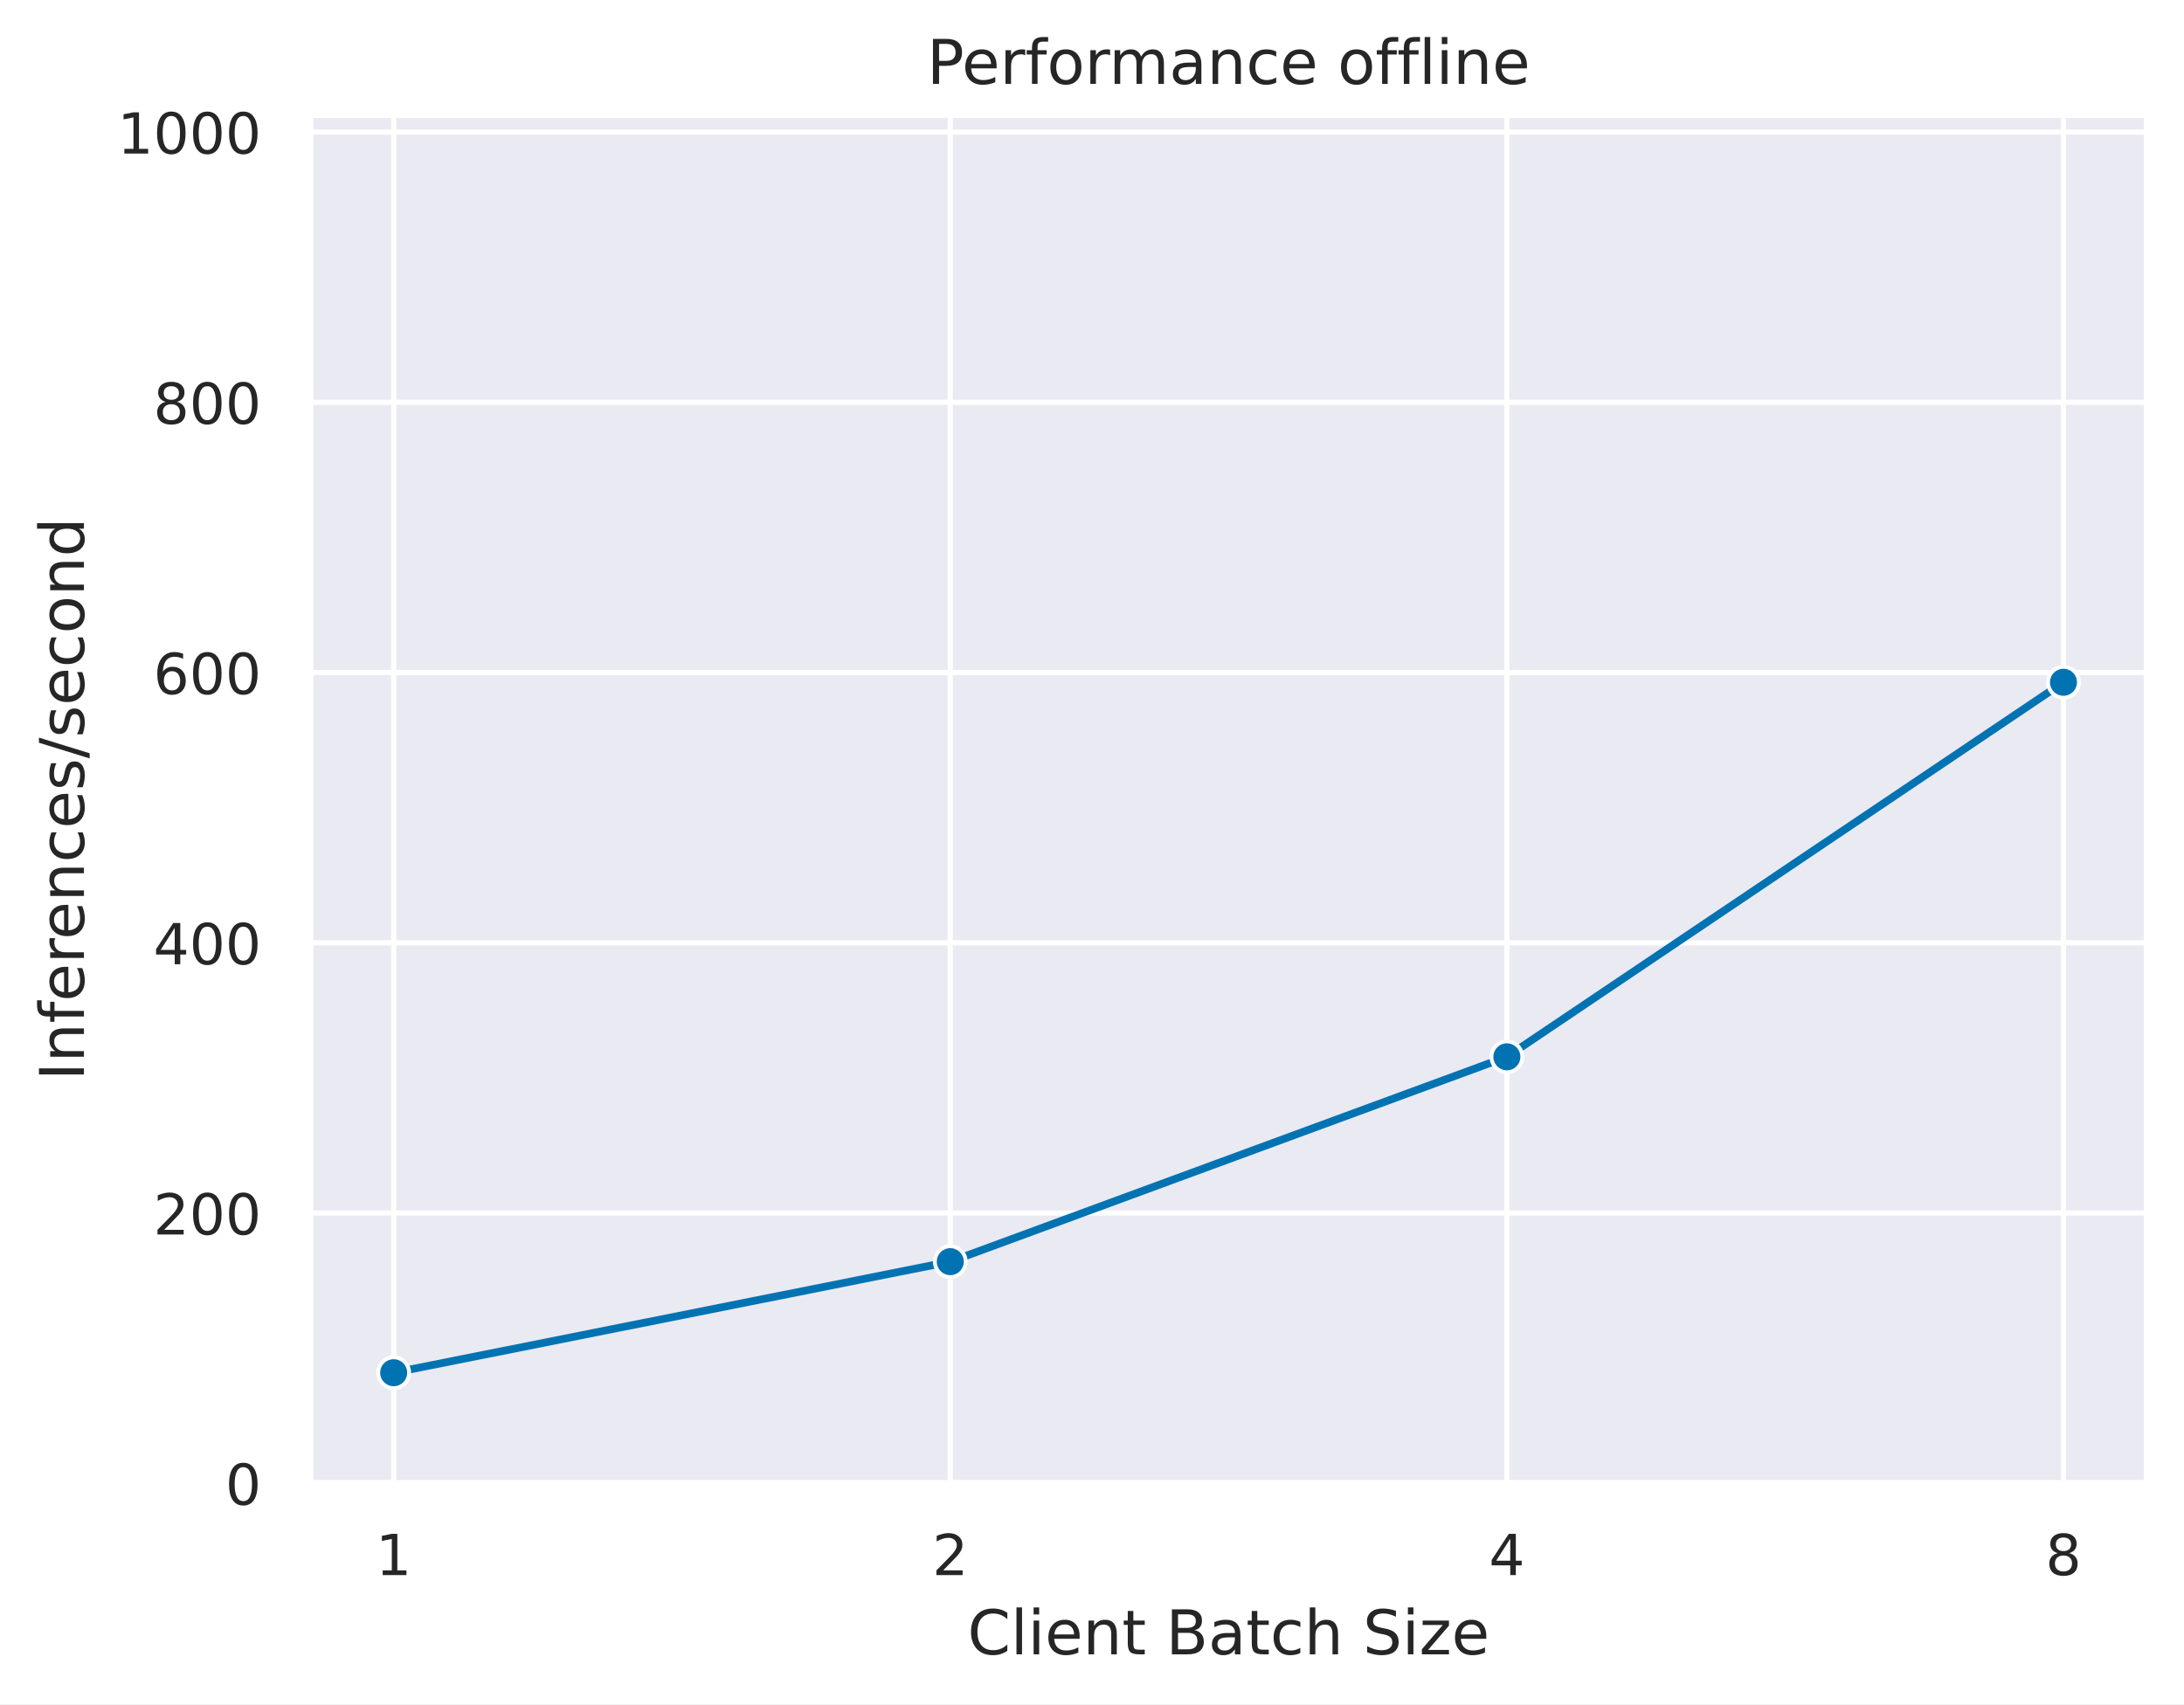
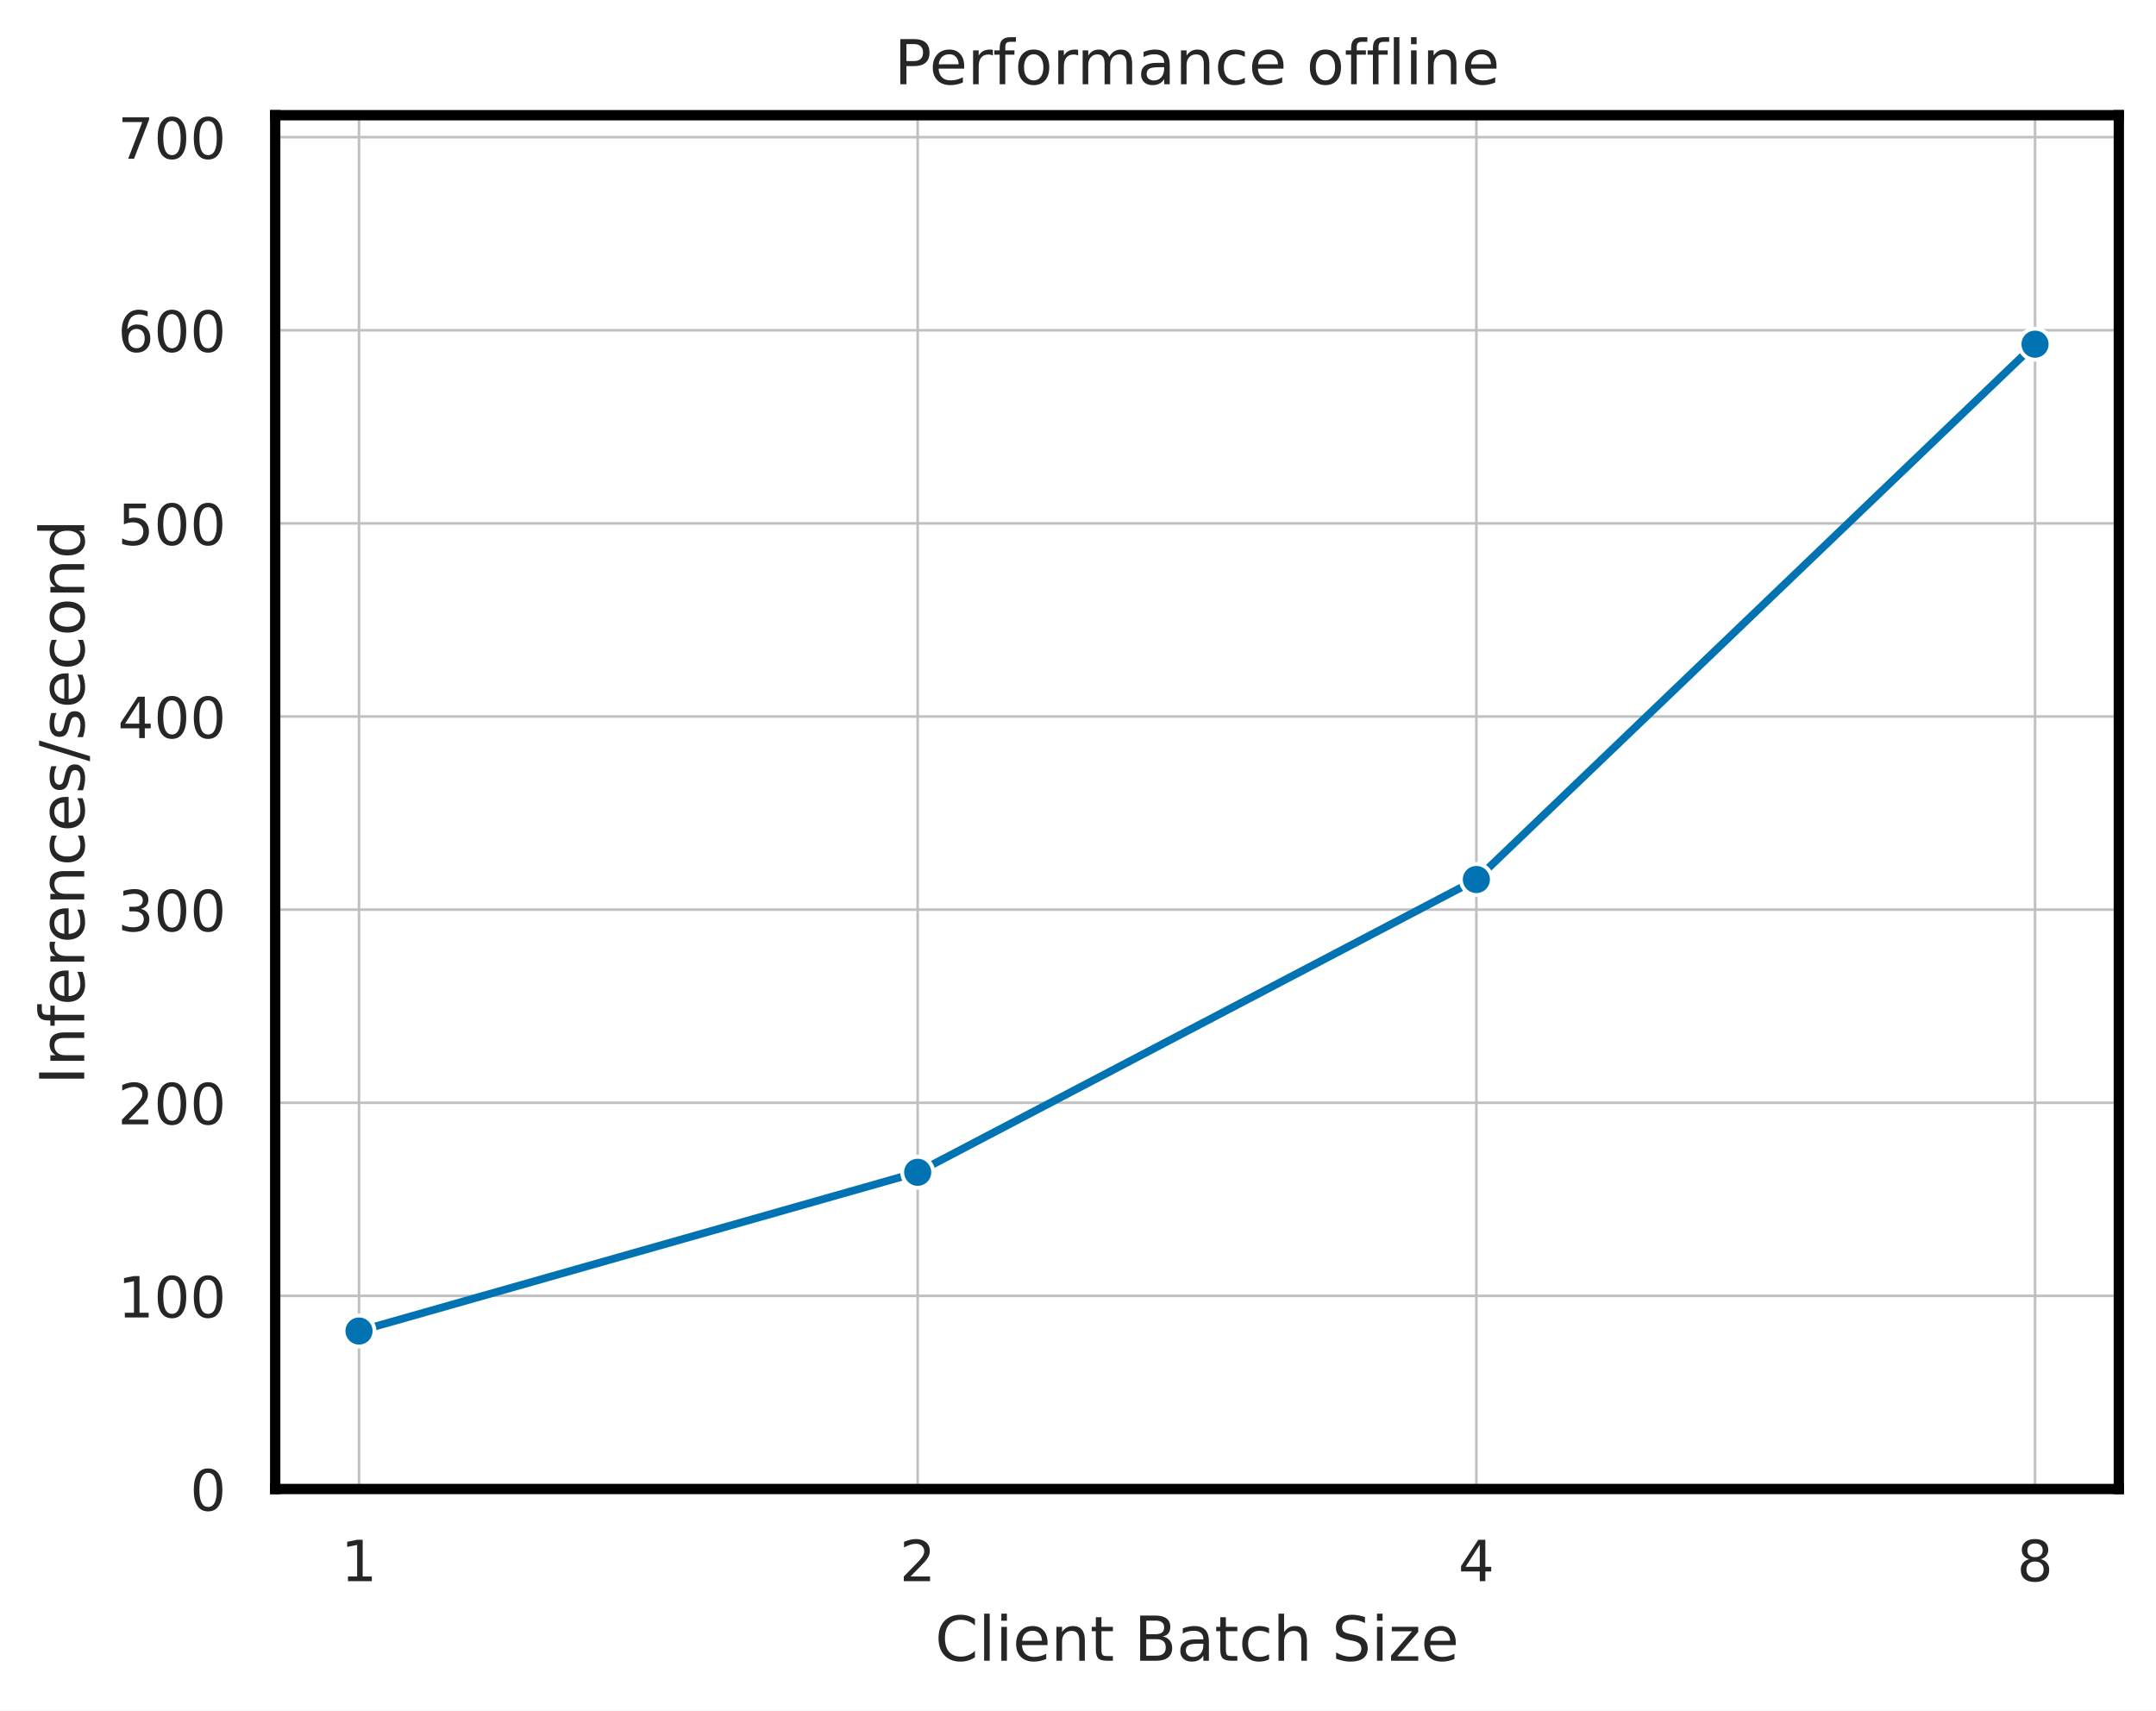
- <svg xmlns="http://www.w3.org/2000/svg" xmlns:xlink="http://www.w3.org/1999/xlink" height="331.39pt" version="1.1" viewBox="0 0 424.629 331.39" width="424.629pt">
+ <svg xmlns="http://www.w3.org/2000/svg" xmlns:xlink="http://www.w3.org/1999/xlink" height="331.39pt" version="1.1" viewBox="0 0 417.63 331.39" width="417.63pt">
  <defs>
    <style type="text/css">*{stroke-linecap:butt;stroke-linejoin:round;}</style>
  </defs>
  <g id="figure_1">
    <g id="patch_1">
-       <path d="M 0 331.39  L 424.629 331.39  L 424.629 0  L 0 0  z " style="fill:#ffffff;" />
+       <path d="M 0 331.39  L 417.63 331.39  L 417.63 0  L 0 0  z " style="fill:#ffffff;" />
    </g>
    <g id="axes_1">
      <g id="patch_2">
-         <path d="M 60.309 288.43  L 417.429 288.43  L 417.429 22.318  L 60.309 22.318  z " style="fill:#eaeaf2;" />
+         <path d="M 53.31 288.43  L 410.43 288.43  L 410.43 22.318  L 53.31 22.318  z " style="fill:#ffffff;" />
      </g>
      <g id="matplotlib.axis_1">
        <g id="xtick_1">
          <g id="line2d_1">
-             <path clip-path="url(#p85220af663)" d="M 76.541 288.43  L 76.541 22.318  " style="fill:none;stroke:#ffffff;stroke-linecap:round;" />
+             <path clip-path="url(#p2864c0814e)" d="M 69.543 288.43  L 69.543 22.318  " style="fill:none;stroke:#c0c0c0;stroke-linecap:round;stroke-width:0.5;" />
          </g>
          <g id="text_1">
-             <g style="fill:#262626;" transform="translate(73.0421 306.2884)scale(0.11 -0.11)">
+             <g style="fill:#262626;" transform="translate(66.04335 306.2884)scale(0.11 -0.11)">
              <defs>
                <path d="M 12.406 8.297  L 28.516 8.297  L 28.516 63.922  L 10.984 60.406  L 10.984 69.391  L 28.422 72.906  L 38.281 72.906  L 38.281 8.297  L 54.391 8.297  L 54.391 0  L 12.406 0  z " id="DejaVuSans-49" />
              </defs>
              <use xlink:href="#DejaVuSans-49" />
            </g>
          </g>
        </g>
        <g id="xtick_2">
          <g id="line2d_2">
-             <path clip-path="url(#p85220af663)" d="M 184.76 288.43  L 184.76 22.318  " style="fill:none;stroke:#ffffff;stroke-linecap:round;" />
+             <path clip-path="url(#p2864c0814e)" d="M 177.761 288.43  L 177.761 22.318  " style="fill:none;stroke:#c0c0c0;stroke-linecap:round;stroke-width:0.5;" />
          </g>
          <g id="text_2">
-             <g style="fill:#262626;" transform="translate(181.2603 306.2884)scale(0.11 -0.11)">
+             <g style="fill:#262626;" transform="translate(174.2615 306.2884)scale(0.11 -0.11)">
              <defs>
                <path d="M 19.188 8.297  L 53.609 8.297  L 53.609 0  L 7.328 0  L 7.328 8.297  Q 12.938 14.109 22.625 23.891  Q 32.328 33.688 34.812 36.531  Q 39.547 41.844 41.422 45.531  Q 43.312 49.219 43.312 52.781  Q 43.312 58.594 39.234 62.25  Q 35.156 65.922 28.609 65.922  Q 23.969 65.922 18.812 64.312  Q 13.672 62.703 7.812 59.422  L 7.812 69.391  Q 13.766 71.781 18.938 73  Q 24.125 74.219 28.422 74.219  Q 39.75 74.219 46.484 68.547  Q 53.219 62.891 53.219 53.422  Q 53.219 48.922 51.531 44.891  Q 49.859 40.875 45.406 35.406  Q 44.188 33.984 37.641 27.219  Q 31.109 20.453 19.188 8.297  z " id="DejaVuSans-50" />
              </defs>
              <use xlink:href="#DejaVuSans-50" />
            </g>
          </g>
        </g>
        <g id="xtick_3">
          <g id="line2d_3">
-             <path clip-path="url(#p85220af663)" d="M 292.978 288.43  L 292.978 22.318  " style="fill:none;stroke:#ffffff;stroke-linecap:round;" />
+             <path clip-path="url(#p2864c0814e)" d="M 285.979 288.43  L 285.979 22.318  " style="fill:none;stroke:#c0c0c0;stroke-linecap:round;stroke-width:0.5;" />
          </g>
          <g id="text_3">
-             <g style="fill:#262626;" transform="translate(289.4785 306.2884)scale(0.11 -0.11)">
+             <g style="fill:#262626;" transform="translate(282.4797 306.2884)scale(0.11 -0.11)">
              <defs>
                <path d="M 37.797 64.312  L 12.891 25.391  L 37.797 25.391  z M 35.203 72.906  L 47.609 72.906  L 47.609 25.391  L 58.016 25.391  L 58.016 17.188  L 47.609 17.188  L 47.609 0  L 37.797 0  L 37.797 17.188  L 4.891 17.188  L 4.891 26.703  z " id="DejaVuSans-52" />
              </defs>
              <use xlink:href="#DejaVuSans-52" />
            </g>
          </g>
        </g>
        <g id="xtick_4">
          <g id="line2d_4">
-             <path clip-path="url(#p85220af663)" d="M 401.196 288.43  L 401.196 22.318  " style="fill:none;stroke:#ffffff;stroke-linecap:round;" />
+             <path clip-path="url(#p2864c0814e)" d="M 394.197 288.43  L 394.197 22.318  " style="fill:none;stroke:#c0c0c0;stroke-linecap:round;stroke-width:0.5;" />
          </g>
          <g id="text_4">
-             <g style="fill:#262626;" transform="translate(397.6966 306.2884)scale(0.11 -0.11)">
+             <g style="fill:#262626;" transform="translate(390.6979 306.2884)scale(0.11 -0.11)">
              <defs>
                <path d="M 31.781 34.625  Q 24.75 34.625 20.719 30.859  Q 16.703 27.094 16.703 20.516  Q 16.703 13.922 20.719 10.156  Q 24.75 6.391 31.781 6.391  Q 38.812 6.391 42.859 10.172  Q 46.922 13.969 46.922 20.516  Q 46.922 27.094 42.891 30.859  Q 38.875 34.625 31.781 34.625  z M 21.922 38.812  Q 15.578 40.375 12.031 44.719  Q 8.5 49.078 8.5 55.328  Q 8.5 64.062 14.719 69.141  Q 20.953 74.219 31.781 74.219  Q 42.672 74.219 48.875 69.141  Q 55.078 64.062 55.078 55.328  Q 55.078 49.078 51.531 44.719  Q 48 40.375 41.703 38.812  Q 48.828 37.156 52.797 32.312  Q 56.781 27.484 56.781 20.516  Q 56.781 9.906 50.312 4.234  Q 43.844 -1.422 31.781 -1.422  Q 19.734 -1.422 13.25 4.234  Q 6.781 9.906 6.781 20.516  Q 6.781 27.484 10.781 32.312  Q 14.797 37.156 21.922 38.812  z M 18.312 54.391  Q 18.312 48.734 21.844 45.562  Q 25.391 42.391 31.781 42.391  Q 38.141 42.391 41.719 45.562  Q 45.312 48.734 45.312 54.391  Q 45.312 60.062 41.719 63.234  Q 38.141 66.406 31.781 66.406  Q 25.391 66.406 21.844 63.234  Q 18.312 60.062 18.312 54.391  z " id="DejaVuSans-56" />
              </defs>
              <use xlink:href="#DejaVuSans-56" />
            </g>
          </g>
        </g>
        <g id="text_5">
-           <g style="fill:#262626;" transform="translate(188.1209 321.6942)scale(0.12 -0.12)">
+           <g style="fill:#262626;" transform="translate(181.1222 321.6942)scale(0.12 -0.12)">
            <defs>
              <path d="M 64.406 67.281  L 64.406 56.891  Q 59.422 61.531 53.781 63.812  Q 48.141 66.109 41.797 66.109  Q 29.297 66.109 22.656 58.469  Q 16.016 50.828 16.016 36.375  Q 16.016 21.969 22.656 14.328  Q 29.297 6.688 41.797 6.688  Q 48.141 6.688 53.781 8.984  Q 59.422 11.281 64.406 15.922  L 64.406 5.609  Q 59.234 2.094 53.438 0.328  Q 47.656 -1.422 41.219 -1.422  Q 24.656 -1.422 15.125 8.703  Q 5.609 18.844 5.609 36.375  Q 5.609 53.953 15.125 64.078  Q 24.656 74.219 41.219 74.219  Q 47.75 74.219 53.531 72.484  Q 59.328 70.75 64.406 67.281  z " id="DejaVuSans-67" />
              <path d="M 9.422 75.984  L 18.406 75.984  L 18.406 0  L 9.422 0  z " id="DejaVuSans-108" />
              <path d="M 9.422 54.688  L 18.406 54.688  L 18.406 0  L 9.422 0  z M 9.422 75.984  L 18.406 75.984  L 18.406 64.594  L 9.422 64.594  z " id="DejaVuSans-105" />
              <path d="M 56.203 29.594  L 56.203 25.203  L 14.891 25.203  Q 15.484 15.922 20.484 11.062  Q 25.484 6.203 34.422 6.203  Q 39.594 6.203 44.453 7.469  Q 49.312 8.734 54.109 11.281  L 54.109 2.781  Q 49.266 0.734 44.188 -0.344  Q 39.109 -1.422 33.891 -1.422  Q 20.797 -1.422 13.156 6.188  Q 5.516 13.812 5.516 26.812  Q 5.516 40.234 12.766 48.109  Q 20.016 56 32.328 56  Q 43.359 56 49.781 48.891  Q 56.203 41.797 56.203 29.594  z M 47.219 32.234  Q 47.125 39.594 43.094 43.984  Q 39.062 48.391 32.422 48.391  Q 24.906 48.391 20.391 44.141  Q 15.875 39.891 15.188 32.172  z " id="DejaVuSans-101" />
              <path d="M 54.891 33.016  L 54.891 0  L 45.906 0  L 45.906 32.719  Q 45.906 40.484 42.875 44.328  Q 39.844 48.188 33.797 48.188  Q 26.516 48.188 22.312 43.547  Q 18.109 38.922 18.109 30.906  L 18.109 0  L 9.078 0  L 9.078 54.688  L 18.109 54.688  L 18.109 46.188  Q 21.344 51.125 25.703 53.562  Q 30.078 56 35.797 56  Q 45.219 56 50.047 50.172  Q 54.891 44.344 54.891 33.016  z " id="DejaVuSans-110" />
              <path d="M 18.312 70.219  L 18.312 54.688  L 36.812 54.688  L 36.812 47.703  L 18.312 47.703  L 18.312 18.016  Q 18.312 11.328 20.141 9.422  Q 21.969 7.516 27.594 7.516  L 36.812 7.516  L 36.812 0  L 27.594 0  Q 17.188 0 13.234 3.875  Q 9.281 7.766 9.281 18.016  L 9.281 47.703  L 2.688 47.703  L 2.688 54.688  L 9.281 54.688  L 9.281 70.219  z " id="DejaVuSans-116" />
              <path id="DejaVuSans-32" />
              <path d="M 19.672 34.812  L 19.672 8.109  L 35.5 8.109  Q 43.453 8.109 47.281 11.406  Q 51.125 14.703 51.125 21.484  Q 51.125 28.328 47.281 31.562  Q 43.453 34.812 35.5 34.812  z M 19.672 64.797  L 19.672 42.828  L 34.281 42.828  Q 41.5 42.828 45.031 45.531  Q 48.578 48.25 48.578 53.812  Q 48.578 59.328 45.031 62.062  Q 41.5 64.797 34.281 64.797  z M 9.812 72.906  L 35.016 72.906  Q 46.297 72.906 52.391 68.219  Q 58.5 63.531 58.5 54.891  Q 58.5 48.188 55.375 44.234  Q 52.25 40.281 46.188 39.312  Q 53.469 37.75 57.5 32.781  Q 61.531 27.828 61.531 20.406  Q 61.531 10.641 54.891 5.312  Q 48.25 0 35.984 0  L 9.812 0  z " id="DejaVuSans-66" />
              <path d="M 34.281 27.484  Q 23.391 27.484 19.188 25  Q 14.984 22.516 14.984 16.5  Q 14.984 11.719 18.141 8.906  Q 21.297 6.109 26.703 6.109  Q 34.188 6.109 38.703 11.406  Q 43.219 16.703 43.219 25.484  L 43.219 27.484  z M 52.203 31.203  L 52.203 0  L 43.219 0  L 43.219 8.297  Q 40.141 3.328 35.547 0.953  Q 30.953 -1.422 24.312 -1.422  Q 15.922 -1.422 10.953 3.297  Q 6 8.016 6 15.922  Q 6 25.141 12.172 29.828  Q 18.359 34.516 30.609 34.516  L 43.219 34.516  L 43.219 35.406  Q 43.219 41.609 39.141 45  Q 35.062 48.391 27.688 48.391  Q 23 48.391 18.547 47.266  Q 14.109 46.141 10.016 43.891  L 10.016 52.203  Q 14.938 54.109 19.578 55.047  Q 24.219 56 28.609 56  Q 40.484 56 46.344 49.844  Q 52.203 43.703 52.203 31.203  z " id="DejaVuSans-97" />
              <path d="M 48.781 52.594  L 48.781 44.188  Q 44.969 46.297 41.141 47.344  Q 37.312 48.391 33.406 48.391  Q 24.656 48.391 19.812 42.844  Q 14.984 37.312 14.984 27.297  Q 14.984 17.281 19.812 11.734  Q 24.656 6.203 33.406 6.203  Q 37.312 6.203 41.141 7.25  Q 44.969 8.297 48.781 10.406  L 48.781 2.094  Q 45.016 0.344 40.984 -0.531  Q 36.969 -1.422 32.422 -1.422  Q 20.062 -1.422 12.781 6.344  Q 5.516 14.109 5.516 27.297  Q 5.516 40.672 12.859 48.328  Q 20.219 56 33.016 56  Q 37.156 56 41.109 55.141  Q 45.062 54.297 48.781 52.594  z " id="DejaVuSans-99" />
              <path d="M 54.891 33.016  L 54.891 0  L 45.906 0  L 45.906 32.719  Q 45.906 40.484 42.875 44.328  Q 39.844 48.188 33.797 48.188  Q 26.516 48.188 22.312 43.547  Q 18.109 38.922 18.109 30.906  L 18.109 0  L 9.078 0  L 9.078 75.984  L 18.109 75.984  L 18.109 46.188  Q 21.344 51.125 25.703 53.562  Q 30.078 56 35.797 56  Q 45.219 56 50.047 50.172  Q 54.891 44.344 54.891 33.016  z " id="DejaVuSans-104" />
              <path d="M 53.516 70.516  L 53.516 60.891  Q 47.906 63.578 42.922 64.891  Q 37.938 66.219 33.297 66.219  Q 25.25 66.219 20.875 63.094  Q 16.5 59.969 16.5 54.203  Q 16.5 49.359 19.406 46.891  Q 22.312 44.438 30.422 42.922  L 36.375 41.703  Q 47.406 39.594 52.656 34.297  Q 57.906 29 57.906 20.125  Q 57.906 9.516 50.797 4.047  Q 43.703 -1.422 29.984 -1.422  Q 24.812 -1.422 18.969 -0.25  Q 13.141 0.922 6.891 3.219  L 6.891 13.375  Q 12.891 10.016 18.656 8.297  Q 24.422 6.594 29.984 6.594  Q 38.422 6.594 43.016 9.906  Q 47.609 13.234 47.609 19.391  Q 47.609 24.75 44.312 27.781  Q 41.016 30.812 33.5 32.328  L 27.484 33.5  Q 16.453 35.688 11.516 40.375  Q 6.594 45.062 6.594 53.422  Q 6.594 63.094 13.406 68.656  Q 20.219 74.219 32.172 74.219  Q 37.312 74.219 42.625 73.281  Q 47.953 72.359 53.516 70.516  z " id="DejaVuSans-83" />
              <path d="M 5.516 54.688  L 48.188 54.688  L 48.188 46.484  L 14.406 7.172  L 48.188 7.172  L 48.188 0  L 4.297 0  L 4.297 8.203  L 38.094 47.516  L 5.516 47.516  z " id="DejaVuSans-122" />
            </defs>
            <use xlink:href="#DejaVuSans-67" />
            <use x="69.824" xlink:href="#DejaVuSans-108" />
            <use x="97.607" xlink:href="#DejaVuSans-105" />
            <use x="125.391" xlink:href="#DejaVuSans-101" />
            <use x="186.914" xlink:href="#DejaVuSans-110" />
            <use x="250.293" xlink:href="#DejaVuSans-116" />
            <use x="289.502" xlink:href="#DejaVuSans-32" />
            <use x="321.289" xlink:href="#DejaVuSans-66" />
            <use x="389.893" xlink:href="#DejaVuSans-97" />
            <use x="451.172" xlink:href="#DejaVuSans-116" />
            <use x="490.381" xlink:href="#DejaVuSans-99" />
            <use x="545.361" xlink:href="#DejaVuSans-104" />
            <use x="608.74" xlink:href="#DejaVuSans-32" />
            <use x="640.527" xlink:href="#DejaVuSans-83" />
            <use x="704.004" xlink:href="#DejaVuSans-105" />
            <use x="731.787" xlink:href="#DejaVuSans-122" />
            <use x="784.277" xlink:href="#DejaVuSans-101" />
          </g>
        </g>
      </g>
      <g id="matplotlib.axis_2">
        <g id="ytick_1">
          <g id="line2d_5">
-             <path clip-path="url(#p85220af663)" d="M 60.309 288.43  L 417.429 288.43  " style="fill:none;stroke:#ffffff;stroke-linecap:round;" />
+             <path clip-path="url(#p2864c0814e)" d="M 53.31 288.43  L 410.43 288.43  " style="fill:none;stroke:#c0c0c0;stroke-linecap:round;stroke-width:0.5;" />
          </g>
          <g id="text_6">
-             <g style="fill:#262626;" transform="translate(43.81 292.6093)scale(0.11 -0.11)">
+             <g style="fill:#262626;" transform="translate(36.81125 292.6093)scale(0.11 -0.11)">
              <defs>
                <path d="M 31.781 66.406  Q 24.172 66.406 20.328 58.906  Q 16.5 51.422 16.5 36.375  Q 16.5 21.391 20.328 13.891  Q 24.172 6.391 31.781 6.391  Q 39.453 6.391 43.281 13.891  Q 47.125 21.391 47.125 36.375  Q 47.125 51.422 43.281 58.906  Q 39.453 66.406 31.781 66.406  z M 31.781 74.219  Q 44.047 74.219 50.516 64.516  Q 56.984 54.828 56.984 36.375  Q 56.984 17.969 50.516 8.266  Q 44.047 -1.422 31.781 -1.422  Q 19.531 -1.422 13.062 8.266  Q 6.594 17.969 6.594 36.375  Q 6.594 54.828 13.062 64.516  Q 19.531 74.219 31.781 74.219  z " id="DejaVuSans-48" />
              </defs>
              <use xlink:href="#DejaVuSans-48" />
            </g>
          </g>
        </g>
        <g id="ytick_2">
          <g id="line2d_6">
-             <path clip-path="url(#p85220af663)" d="M 60.309 235.88  L 417.429 235.88  " style="fill:none;stroke:#ffffff;stroke-linecap:round;" />
+             <path clip-path="url(#p2864c0814e)" d="M 53.31 251.021  L 410.43 251.021  " style="fill:none;stroke:#c0c0c0;stroke-linecap:round;stroke-width:0.5;" />
          </g>
          <g id="text_7">
-             <g style="fill:#262626;" transform="translate(29.8125 240.0595)scale(0.11 -0.11)">
-               <use xlink:href="#DejaVuSans-50" />
+             <g style="fill:#262626;" transform="translate(22.81375 255.2004)scale(0.11 -0.11)">
+               <use xlink:href="#DejaVuSans-49" />
              <use x="63.623" xlink:href="#DejaVuSans-48" />
              <use x="127.246" xlink:href="#DejaVuSans-48" />
            </g>
          </g>
        </g>
        <g id="ytick_3">
          <g id="line2d_7">
-             <path clip-path="url(#p85220af663)" d="M 60.309 183.331  L 417.429 183.331  " style="fill:none;stroke:#ffffff;stroke-linecap:round;" />
+             <path clip-path="url(#p2864c0814e)" d="M 53.31 213.612  L 410.43 213.612  " style="fill:none;stroke:#c0c0c0;stroke-linecap:round;stroke-width:0.5;" />
          </g>
          <g id="text_8">
-             <g style="fill:#262626;" transform="translate(29.8125 187.5097)scale(0.11 -0.11)">
-               <use xlink:href="#DejaVuSans-52" />
+             <g style="fill:#262626;" transform="translate(22.81375 217.7915)scale(0.11 -0.11)">
+               <use xlink:href="#DejaVuSans-50" />
              <use x="63.623" xlink:href="#DejaVuSans-48" />
              <use x="127.246" xlink:href="#DejaVuSans-48" />
            </g>
          </g>
        </g>
        <g id="ytick_4">
          <g id="line2d_8">
-             <path clip-path="url(#p85220af663)" d="M 60.309 130.781  L 417.429 130.781  " style="fill:none;stroke:#ffffff;stroke-linecap:round;" />
+             <path clip-path="url(#p2864c0814e)" d="M 53.31 176.203  L 410.43 176.203  " style="fill:none;stroke:#c0c0c0;stroke-linecap:round;stroke-width:0.5;" />
          </g>
          <g id="text_9">
-             <g style="fill:#262626;" transform="translate(29.8125 134.96)scale(0.11 -0.11)">
-               <defs>
-                 <path d="M 33.016 40.375  Q 26.375 40.375 22.484 35.828  Q 18.609 31.297 18.609 23.391  Q 18.609 15.531 22.484 10.953  Q 26.375 6.391 33.016 6.391  Q 39.656 6.391 43.531 10.953  Q 47.406 15.531 47.406 23.391  Q 47.406 31.297 43.531 35.828  Q 39.656 40.375 33.016 40.375  z M 52.594 71.297  L 52.594 62.312  Q 48.875 64.062 45.094 64.984  Q 41.312 65.922 37.594 65.922  Q 27.828 65.922 22.672 59.328  Q 17.531 52.734 16.797 39.406  Q 19.672 43.656 24.016 45.922  Q 28.375 48.188 33.594 48.188  Q 44.578 48.188 50.953 41.516  Q 57.328 34.859 57.328 23.391  Q 57.328 12.156 50.688 5.359  Q 44.047 -1.422 33.016 -1.422  Q 20.359 -1.422 13.672 8.266  Q 6.984 17.969 6.984 36.375  Q 6.984 53.656 15.188 63.938  Q 23.391 74.219 37.203 74.219  Q 40.922 74.219 44.703 73.484  Q 48.484 72.75 52.594 71.297  z " id="DejaVuSans-54" />
-               </defs>
-               <use xlink:href="#DejaVuSans-54" />
+             <g style="fill:#262626;" transform="translate(22.81375 180.3825)scale(0.11 -0.11)">
+               <defs>
+                 <path d="M 40.578 39.312  Q 47.656 37.797 51.625 33  Q 55.609 28.219 55.609 21.188  Q 55.609 10.406 48.188 4.484  Q 40.766 -1.422 27.094 -1.422  Q 22.516 -1.422 17.656 -0.516  Q 12.797 0.391 7.625 2.203  L 7.625 11.719  Q 11.719 9.328 16.594 8.109  Q 21.484 6.891 26.812 6.891  Q 36.078 6.891 40.938 10.547  Q 45.797 14.203 45.797 21.188  Q 45.797 27.641 41.281 31.266  Q 36.766 34.906 28.719 34.906  L 20.219 34.906  L 20.219 43.016  L 29.109 43.016  Q 36.375 43.016 40.234 45.922  Q 44.094 48.828 44.094 54.297  Q 44.094 59.906 40.109 62.906  Q 36.141 65.922 28.719 65.922  Q 24.656 65.922 20.016 65.031  Q 15.375 64.156 9.812 62.312  L 9.812 71.094  Q 15.438 72.656 20.344 73.438  Q 25.25 74.219 29.594 74.219  Q 40.828 74.219 47.359 69.109  Q 53.906 64.016 53.906 55.328  Q 53.906 49.266 50.438 45.094  Q 46.969 40.922 40.578 39.312  z " id="DejaVuSans-51" />
+               </defs>
+               <use xlink:href="#DejaVuSans-51" />
              <use x="63.623" xlink:href="#DejaVuSans-48" />
              <use x="127.246" xlink:href="#DejaVuSans-48" />
            </g>
          </g>
        </g>
        <g id="ytick_5">
          <g id="line2d_9">
-             <path clip-path="url(#p85220af663)" d="M 60.309 78.231  L 417.429 78.231  " style="fill:none;stroke:#ffffff;stroke-linecap:round;" />
+             <path clip-path="url(#p2864c0814e)" d="M 53.31 138.794  L 410.43 138.794  " style="fill:none;stroke:#c0c0c0;stroke-linecap:round;stroke-width:0.5;" />
          </g>
          <g id="text_10">
-             <g style="fill:#262626;" transform="translate(29.8125 82.41021)scale(0.11 -0.11)">
-               <use xlink:href="#DejaVuSans-56" />
+             <g style="fill:#262626;" transform="translate(22.81375 142.9736)scale(0.11 -0.11)">
+               <use xlink:href="#DejaVuSans-52" />
              <use x="63.623" xlink:href="#DejaVuSans-48" />
              <use x="127.246" xlink:href="#DejaVuSans-48" />
            </g>
          </g>
        </g>
        <g id="ytick_6">
          <g id="line2d_10">
-             <path clip-path="url(#p85220af663)" d="M 60.309 25.681  L 417.429 25.681  " style="fill:none;stroke:#ffffff;stroke-linecap:round;" />
+             <path clip-path="url(#p2864c0814e)" d="M 53.31 101.386  L 410.43 101.386  " style="fill:none;stroke:#c0c0c0;stroke-linecap:round;stroke-width:0.5;" />
          </g>
          <g id="text_11">
-             <g style="fill:#262626;" transform="translate(22.81375 29.86045)scale(0.11 -0.11)">
-               <use xlink:href="#DejaVuSans-49" />
-               <use x="63.623" xlink:href="#DejaVuSans-48" />
-               <use x="127.246" xlink:href="#DejaVuSans-48" />
-               <use x="190.869" xlink:href="#DejaVuSans-48" />
-             </g>
-           </g>
-         </g>
-         <g id="text_12">
+             <g style="fill:#262626;" transform="translate(22.81375 105.5647)scale(0.11 -0.11)">
+               <defs>
+                 <path d="M 10.797 72.906  L 49.516 72.906  L 49.516 64.594  L 19.828 64.594  L 19.828 46.734  Q 21.969 47.469 24.109 47.828  Q 26.266 48.188 28.422 48.188  Q 40.625 48.188 47.75 41.5  Q 54.891 34.812 54.891 23.391  Q 54.891 11.625 47.562 5.094  Q 40.234 -1.422 26.906 -1.422  Q 22.312 -1.422 17.547 -0.641  Q 12.797 0.141 7.719 1.703  L 7.719 11.625  Q 12.109 9.234 16.797 8.062  Q 21.484 6.891 26.703 6.891  Q 35.156 6.891 40.078 11.328  Q 45.016 15.766 45.016 23.391  Q 45.016 31 40.078 35.438  Q 35.156 39.891 26.703 39.891  Q 22.75 39.891 18.812 39.016  Q 14.891 38.141 10.797 36.281  z " id="DejaVuSans-53" />
+               </defs>
+               <use xlink:href="#DejaVuSans-53" />
+               <use x="63.623" xlink:href="#DejaVuSans-48" />
+               <use x="127.246" xlink:href="#DejaVuSans-48" />
+             </g>
+           </g>
+         </g>
+         <g id="ytick_7">
+           <g id="line2d_11">
+             <path clip-path="url(#p2864c0814e)" d="M 53.31 63.977  L 410.43 63.977  " style="fill:none;stroke:#c0c0c0;stroke-linecap:round;stroke-width:0.5;" />
+           </g>
+           <g id="text_12">
+             <g style="fill:#262626;" transform="translate(22.81375 68.15582)scale(0.11 -0.11)">
+               <defs>
+                 <path d="M 33.016 40.375  Q 26.375 40.375 22.484 35.828  Q 18.609 31.297 18.609 23.391  Q 18.609 15.531 22.484 10.953  Q 26.375 6.391 33.016 6.391  Q 39.656 6.391 43.531 10.953  Q 47.406 15.531 47.406 23.391  Q 47.406 31.297 43.531 35.828  Q 39.656 40.375 33.016 40.375  z M 52.594 71.297  L 52.594 62.312  Q 48.875 64.062 45.094 64.984  Q 41.312 65.922 37.594 65.922  Q 27.828 65.922 22.672 59.328  Q 17.531 52.734 16.797 39.406  Q 19.672 43.656 24.016 45.922  Q 28.375 48.188 33.594 48.188  Q 44.578 48.188 50.953 41.516  Q 57.328 34.859 57.328 23.391  Q 57.328 12.156 50.688 5.359  Q 44.047 -1.422 33.016 -1.422  Q 20.359 -1.422 13.672 8.266  Q 6.984 17.969 6.984 36.375  Q 6.984 53.656 15.188 63.938  Q 23.391 74.219 37.203 74.219  Q 40.922 74.219 44.703 73.484  Q 48.484 72.75 52.594 71.297  z " id="DejaVuSans-54" />
+               </defs>
+               <use xlink:href="#DejaVuSans-54" />
+               <use x="63.623" xlink:href="#DejaVuSans-48" />
+               <use x="127.246" xlink:href="#DejaVuSans-48" />
+             </g>
+           </g>
+         </g>
+         <g id="ytick_8">
+           <g id="line2d_12">
+             <path clip-path="url(#p2864c0814e)" d="M 53.31 26.568  L 410.43 26.568  " style="fill:none;stroke:#c0c0c0;stroke-linecap:round;stroke-width:0.5;" />
+           </g>
+           <g id="text_13">
+             <g style="fill:#262626;" transform="translate(22.81375 30.74692)scale(0.11 -0.11)">
+               <defs>
+                 <path d="M 8.203 72.906  L 55.078 72.906  L 55.078 68.703  L 28.609 0  L 18.312 0  L 43.219 64.594  L 8.203 64.594  z " id="DejaVuSans-55" />
+               </defs>
+               <use xlink:href="#DejaVuSans-55" />
+               <use x="63.623" xlink:href="#DejaVuSans-48" />
+               <use x="127.246" xlink:href="#DejaVuSans-48" />
+             </g>
+           </g>
+         </g>
+         <g id="text_14">
          <g style="fill:#262626;" transform="translate(16.31812 210.1138)rotate(-90)scale(0.12 -0.12)">
            <defs>
              <path d="M 9.812 72.906  L 19.672 72.906  L 19.672 0  L 9.812 0  z " id="DejaVuSans-73" />
              <path d="M 37.109 75.984  L 37.109 68.5  L 28.516 68.5  Q 23.688 68.5 21.797 66.547  Q 19.922 64.594 19.922 59.516  L 19.922 54.688  L 34.719 54.688  L 34.719 47.703  L 19.922 47.703  L 19.922 0  L 10.891 0  L 10.891 47.703  L 2.297 47.703  L 2.297 54.688  L 10.891 54.688  L 10.891 58.5  Q 10.891 67.625 15.141 71.797  Q 19.391 75.984 28.609 75.984  z " id="DejaVuSans-102" />
              <path d="M 41.109 46.297  Q 39.594 47.172 37.812 47.578  Q 36.031 48 33.891 48  Q 26.266 48 22.188 43.047  Q 18.109 38.094 18.109 28.812  L 18.109 0  L 9.078 0  L 9.078 54.688  L 18.109 54.688  L 18.109 46.188  Q 20.953 51.172 25.484 53.578  Q 30.031 56 36.531 56  Q 37.453 56 38.578 55.875  Q 39.703 55.766 41.062 55.516  z " id="DejaVuSans-114" />
              <path d="M 44.281 53.078  L 44.281 44.578  Q 40.484 46.531 36.375 47.5  Q 32.281 48.484 27.875 48.484  Q 21.188 48.484 17.844 46.438  Q 14.5 44.391 14.5 40.281  Q 14.5 37.156 16.891 35.375  Q 19.281 33.594 26.516 31.984  L 29.594 31.297  Q 39.156 29.25 43.188 25.516  Q 47.219 21.781 47.219 15.094  Q 47.219 7.469 41.188 3.016  Q 35.156 -1.422 24.609 -1.422  Q 20.219 -1.422 15.453 -0.562  Q 10.688 0.297 5.422 2  L 5.422 11.281  Q 10.406 8.688 15.234 7.391  Q 20.062 6.109 24.812 6.109  Q 31.156 6.109 34.562 8.281  Q 37.984 10.453 37.984 14.406  Q 37.984 18.062 35.516 20.016  Q 33.062 21.969 24.703 23.781  L 21.578 24.516  Q 13.234 26.266 9.516 29.906  Q 5.812 33.547 5.812 39.891  Q 5.812 47.609 11.281 51.797  Q 16.75 56 26.812 56  Q 31.781 56 36.172 55.266  Q 40.578 54.547 44.281 53.078  z " id="DejaVuSans-115" />
              <path d="M 25.391 72.906  L 33.688 72.906  L 8.297 -9.281  L 0 -9.281  z " id="DejaVuSans-47" />
              <path d="M 30.609 48.391  Q 23.391 48.391 19.188 42.75  Q 14.984 37.109 14.984 27.297  Q 14.984 17.484 19.156 11.844  Q 23.344 6.203 30.609 6.203  Q 37.797 6.203 41.984 11.859  Q 46.188 17.531 46.188 27.297  Q 46.188 37.016 41.984 42.703  Q 37.797 48.391 30.609 48.391  z M 30.609 56  Q 42.328 56 49.016 48.375  Q 55.719 40.766 55.719 27.297  Q 55.719 13.875 49.016 6.219  Q 42.328 -1.422 30.609 -1.422  Q 18.844 -1.422 12.172 6.219  Q 5.516 13.875 5.516 27.297  Q 5.516 40.766 12.172 48.375  Q 18.844 56 30.609 56  z " id="DejaVuSans-111" />
              <path d="M 45.406 46.391  L 45.406 75.984  L 54.391 75.984  L 54.391 0  L 45.406 0  L 45.406 8.203  Q 42.578 3.328 38.25 0.953  Q 33.938 -1.422 27.875 -1.422  Q 17.969 -1.422 11.734 6.484  Q 5.516 14.406 5.516 27.297  Q 5.516 40.188 11.734 48.094  Q 17.969 56 27.875 56  Q 33.938 56 38.25 53.625  Q 42.578 51.266 45.406 46.391  z M 14.797 27.297  Q 14.797 17.391 18.875 11.75  Q 22.953 6.109 30.078 6.109  Q 37.203 6.109 41.297 11.75  Q 45.406 17.391 45.406 27.297  Q 45.406 37.203 41.297 42.844  Q 37.203 48.484 30.078 48.484  Q 22.953 48.484 18.875 42.844  Q 14.797 37.203 14.797 27.297  z " id="DejaVuSans-100" />
            </defs>
            <use xlink:href="#DejaVuSans-73" />
            <use x="29.492" xlink:href="#DejaVuSans-110" />
            <use x="92.871" xlink:href="#DejaVuSans-102" />
            <use x="128.076" xlink:href="#DejaVuSans-101" />
            <use x="189.6" xlink:href="#DejaVuSans-114" />
            <use x="228.463" xlink:href="#DejaVuSans-101" />
            <use x="289.986" xlink:href="#DejaVuSans-110" />
            <use x="353.365" xlink:href="#DejaVuSans-99" />
            <use x="408.346" xlink:href="#DejaVuSans-101" />
            <use x="469.869" xlink:href="#DejaVuSans-115" />
            <use x="521.969" xlink:href="#DejaVuSans-47" />
            <use x="555.66" xlink:href="#DejaVuSans-115" />
            <use x="607.76" xlink:href="#DejaVuSans-101" />
            <use x="669.283" xlink:href="#DejaVuSans-99" />
            <use x="724.264" xlink:href="#DejaVuSans-111" />
            <use x="785.445" xlink:href="#DejaVuSans-110" />
            <use x="848.824" xlink:href="#DejaVuSans-100" />
          </g>
        </g>
      </g>
-       <g id="line2d_11">
-         <path clip-path="url(#p85220af663)" d="M 76.541 266.937  L 184.76 245.339  L 292.978 205.507  L 401.196 132.673  " style="fill:none;stroke:#0173b2;stroke-linecap:round;stroke-width:1.5;" />
+       <g id="line2d_13">
+         <path clip-path="url(#p2864c0814e)" d="M 69.543 257.83  L 177.761 227.08  L 285.979 170.368  L 394.197 66.67  " style="fill:none;stroke:#0173b2;stroke-linecap:round;stroke-width:1.5;" />
        <defs>
-           <path d="M 0 3  C 0.796 3 1.559 2.684 2.121 2.121  C 2.684 1.559 3 0.796 3 0  C 3 -0.796 2.684 -1.559 2.121 -2.121  C 1.559 -2.684 0.796 -3 0 -3  C -0.796 -3 -1.559 -2.684 -2.121 -2.121  C -2.684 -1.559 -3 -0.796 -3 0  C -3 0.796 -2.684 1.559 -2.121 2.121  C -1.559 2.684 -0.796 3 0 3  z " id="m865a6cc3f7" style="stroke:#ffffff;stroke-width:0.75;" />
+           <path d="M 0 3  C 0.796 3 1.559 2.684 2.121 2.121  C 2.684 1.559 3 0.796 3 0  C 3 -0.796 2.684 -1.559 2.121 -2.121  C 1.559 -2.684 0.796 -3 0 -3  C -0.796 -3 -1.559 -2.684 -2.121 -2.121  C -2.684 -1.559 -3 -0.796 -3 0  C -3 0.796 -2.684 1.559 -2.121 2.121  C -1.559 2.684 -0.796 3 0 3  z " id="m0f6fa815ed" style="stroke:#ffffff;stroke-width:0.75;" />
        </defs>
-         <g clip-path="url(#p85220af663)">
-           <use style="fill:#0173b2;stroke:#ffffff;stroke-width:0.75;" x="76.541" xlink:href="#m865a6cc3f7" y="266.937" />
-           <use style="fill:#0173b2;stroke:#ffffff;stroke-width:0.75;" x="184.76" xlink:href="#m865a6cc3f7" y="245.339" />
-           <use style="fill:#0173b2;stroke:#ffffff;stroke-width:0.75;" x="292.978" xlink:href="#m865a6cc3f7" y="205.507" />
-           <use style="fill:#0173b2;stroke:#ffffff;stroke-width:0.75;" x="401.196" xlink:href="#m865a6cc3f7" y="132.673" />
-         </g>
-       </g>
-       <g id="line2d_12" />
-       <g id="line2d_13" />
+         <g clip-path="url(#p2864c0814e)">
+           <use style="fill:#0173b2;stroke:#ffffff;stroke-width:0.75;" x="69.543" xlink:href="#m0f6fa815ed" y="257.83" />
+           <use style="fill:#0173b2;stroke:#ffffff;stroke-width:0.75;" x="177.761" xlink:href="#m0f6fa815ed" y="227.08" />
+           <use style="fill:#0173b2;stroke:#ffffff;stroke-width:0.75;" x="285.979" xlink:href="#m0f6fa815ed" y="170.368" />
+           <use style="fill:#0173b2;stroke:#ffffff;stroke-width:0.75;" x="394.197" xlink:href="#m0f6fa815ed" y="66.67" />
+         </g>
+       </g>
+       <g id="line2d_14" />
+       <g id="line2d_15" />
      <g id="patch_3">
-         <path d="M 60.309 288.43  L 60.309 22.318  " style="fill:none;stroke:#ffffff;stroke-linecap:square;stroke-linejoin:miter;stroke-width:1.25;" />
+         <path d="M 53.31 288.43  L 53.31 22.318  " style="fill:none;stroke:#000000;stroke-linecap:square;stroke-linejoin:miter;stroke-width:2;" />
      </g>
      <g id="patch_4">
-         <path d="M 417.429 288.43  L 417.429 22.318  " style="fill:none;stroke:#ffffff;stroke-linecap:square;stroke-linejoin:miter;stroke-width:1.25;" />
+         <path d="M 410.43 288.43  L 410.43 22.318  " style="fill:none;stroke:#000000;stroke-linecap:square;stroke-linejoin:miter;stroke-width:2;" />
      </g>
      <g id="patch_5">
-         <path d="M 60.309 288.43  L 417.429 288.43  " style="fill:none;stroke:#ffffff;stroke-linecap:square;stroke-linejoin:miter;stroke-width:1.25;" />
+         <path d="M 53.31 288.43  L 410.43 288.43  " style="fill:none;stroke:#000000;stroke-linecap:square;stroke-linejoin:miter;stroke-width:2;" />
      </g>
      <g id="patch_6">
-         <path d="M 60.309 22.318  L 417.429 22.318  " style="fill:none;stroke:#ffffff;stroke-linecap:square;stroke-linejoin:miter;stroke-width:1.25;" />
-       </g>
-       <g id="text_13">
-         <g style="fill:#262626;" transform="translate(180.2197 16.31812)scale(0.12 -0.12)">
+         <path d="M 53.31 22.318  L 410.43 22.318  " style="fill:none;stroke:#000000;stroke-linecap:square;stroke-linejoin:miter;stroke-width:2;" />
+       </g>
+       <g id="text_15">
+         <g style="fill:#262626;" transform="translate(173.2209 16.31812)scale(0.12 -0.12)">
          <defs>
            <path d="M 19.672 64.797  L 19.672 37.406  L 32.078 37.406  Q 38.969 37.406 42.719 40.969  Q 46.484 44.531 46.484 51.125  Q 46.484 57.672 42.719 61.234  Q 38.969 64.797 32.078 64.797  z M 9.812 72.906  L 32.078 72.906  Q 44.344 72.906 50.609 67.359  Q 56.891 61.812 56.891 51.125  Q 56.891 40.328 50.609 34.812  Q 44.344 29.297 32.078 29.297  L 19.672 29.297  L 19.672 0  L 9.812 0  z " id="DejaVuSans-80" />
            <path d="M 52 44.188  Q 55.375 50.25 60.062 53.125  Q 64.75 56 71.094 56  Q 79.641 56 84.281 50.016  Q 88.922 44.047 88.922 33.016  L 88.922 0  L 79.891 0  L 79.891 32.719  Q 79.891 40.578 77.094 44.375  Q 74.312 48.188 68.609 48.188  Q 61.625 48.188 57.562 43.547  Q 53.516 38.922 53.516 30.906  L 53.516 0  L 44.484 0  L 44.484 32.719  Q 44.484 40.625 41.703 44.406  Q 38.922 48.188 33.109 48.188  Q 26.219 48.188 22.156 43.531  Q 18.109 38.875 18.109 30.906  L 18.109 0  L 9.078 0  L 9.078 54.688  L 18.109 54.688  L 18.109 46.188  Q 21.188 51.219 25.484 53.609  Q 29.781 56 35.688 56  Q 41.656 56 45.828 52.969  Q 50 49.953 52 44.188  z " id="DejaVuSans-109" />
          </defs>
          <use xlink:href="#DejaVuSans-80" />
          <use x="56.678" xlink:href="#DejaVuSans-101" />
          <use x="118.201" xlink:href="#DejaVuSans-114" />
          <use x="159.314" xlink:href="#DejaVuSans-102" />
          <use x="194.52" xlink:href="#DejaVuSans-111" />
          <use x="255.701" xlink:href="#DejaVuSans-114" />
          <use x="295.064" xlink:href="#DejaVuSans-109" />
          <use x="392.477" xlink:href="#DejaVuSans-97" />
          <use x="453.756" xlink:href="#DejaVuSans-110" />
          <use x="517.135" xlink:href="#DejaVuSans-99" />
          <use x="572.115" xlink:href="#DejaVuSans-101" />
          <use x="633.639" xlink:href="#DejaVuSans-32" />
          <use x="665.426" xlink:href="#DejaVuSans-111" />
          <use x="726.607" xlink:href="#DejaVuSans-102" />
          <use x="761.812" xlink:href="#DejaVuSans-102" />
          <use x="797.018" xlink:href="#DejaVuSans-108" />
          <use x="824.801" xlink:href="#DejaVuSans-105" />
          <use x="852.584" xlink:href="#DejaVuSans-110" />
          <use x="915.963" xlink:href="#DejaVuSans-101" />
        </g>
      </g>
      <g id="legend_1" />
    </g>
  </g>
  <defs>
-     <clipPath id="p85220af663">
-       <rect height="266.112" width="357.12" x="60.309" y="22.318" />
+     <clipPath id="p2864c0814e">
+       <rect height="266.112" width="357.12" x="53.31" y="22.318" />
    </clipPath>
  </defs>
</svg>
